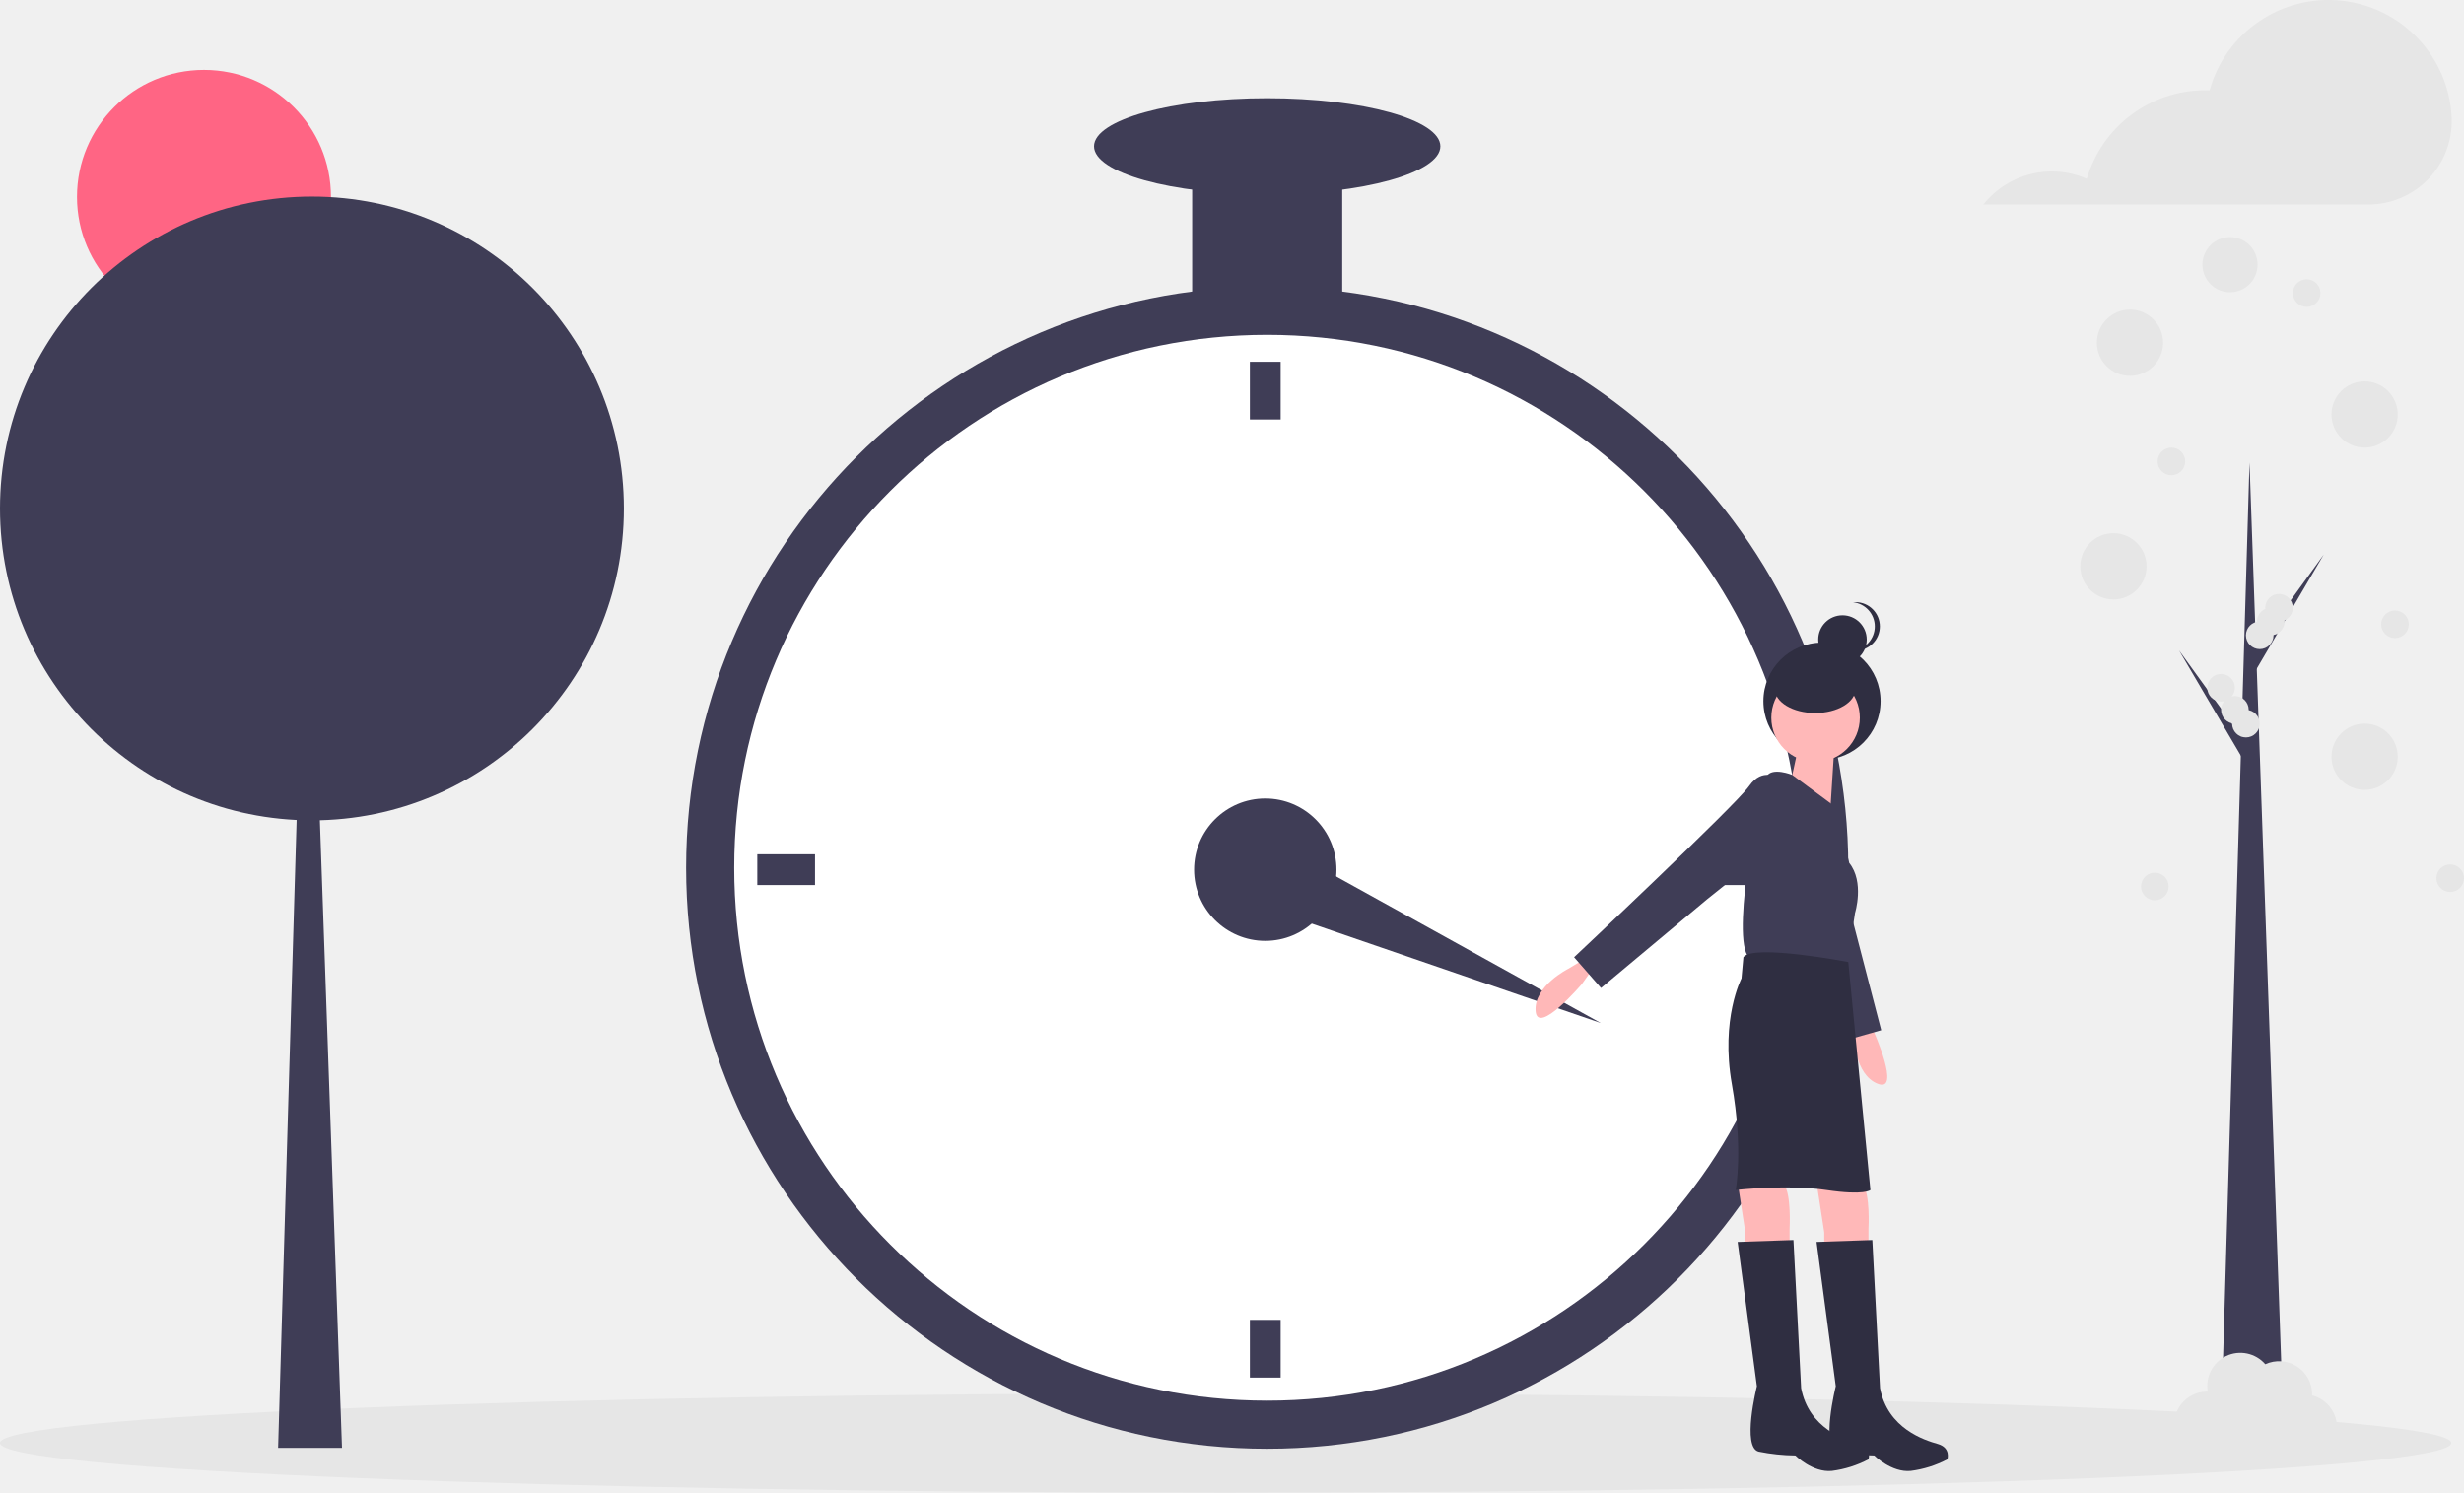
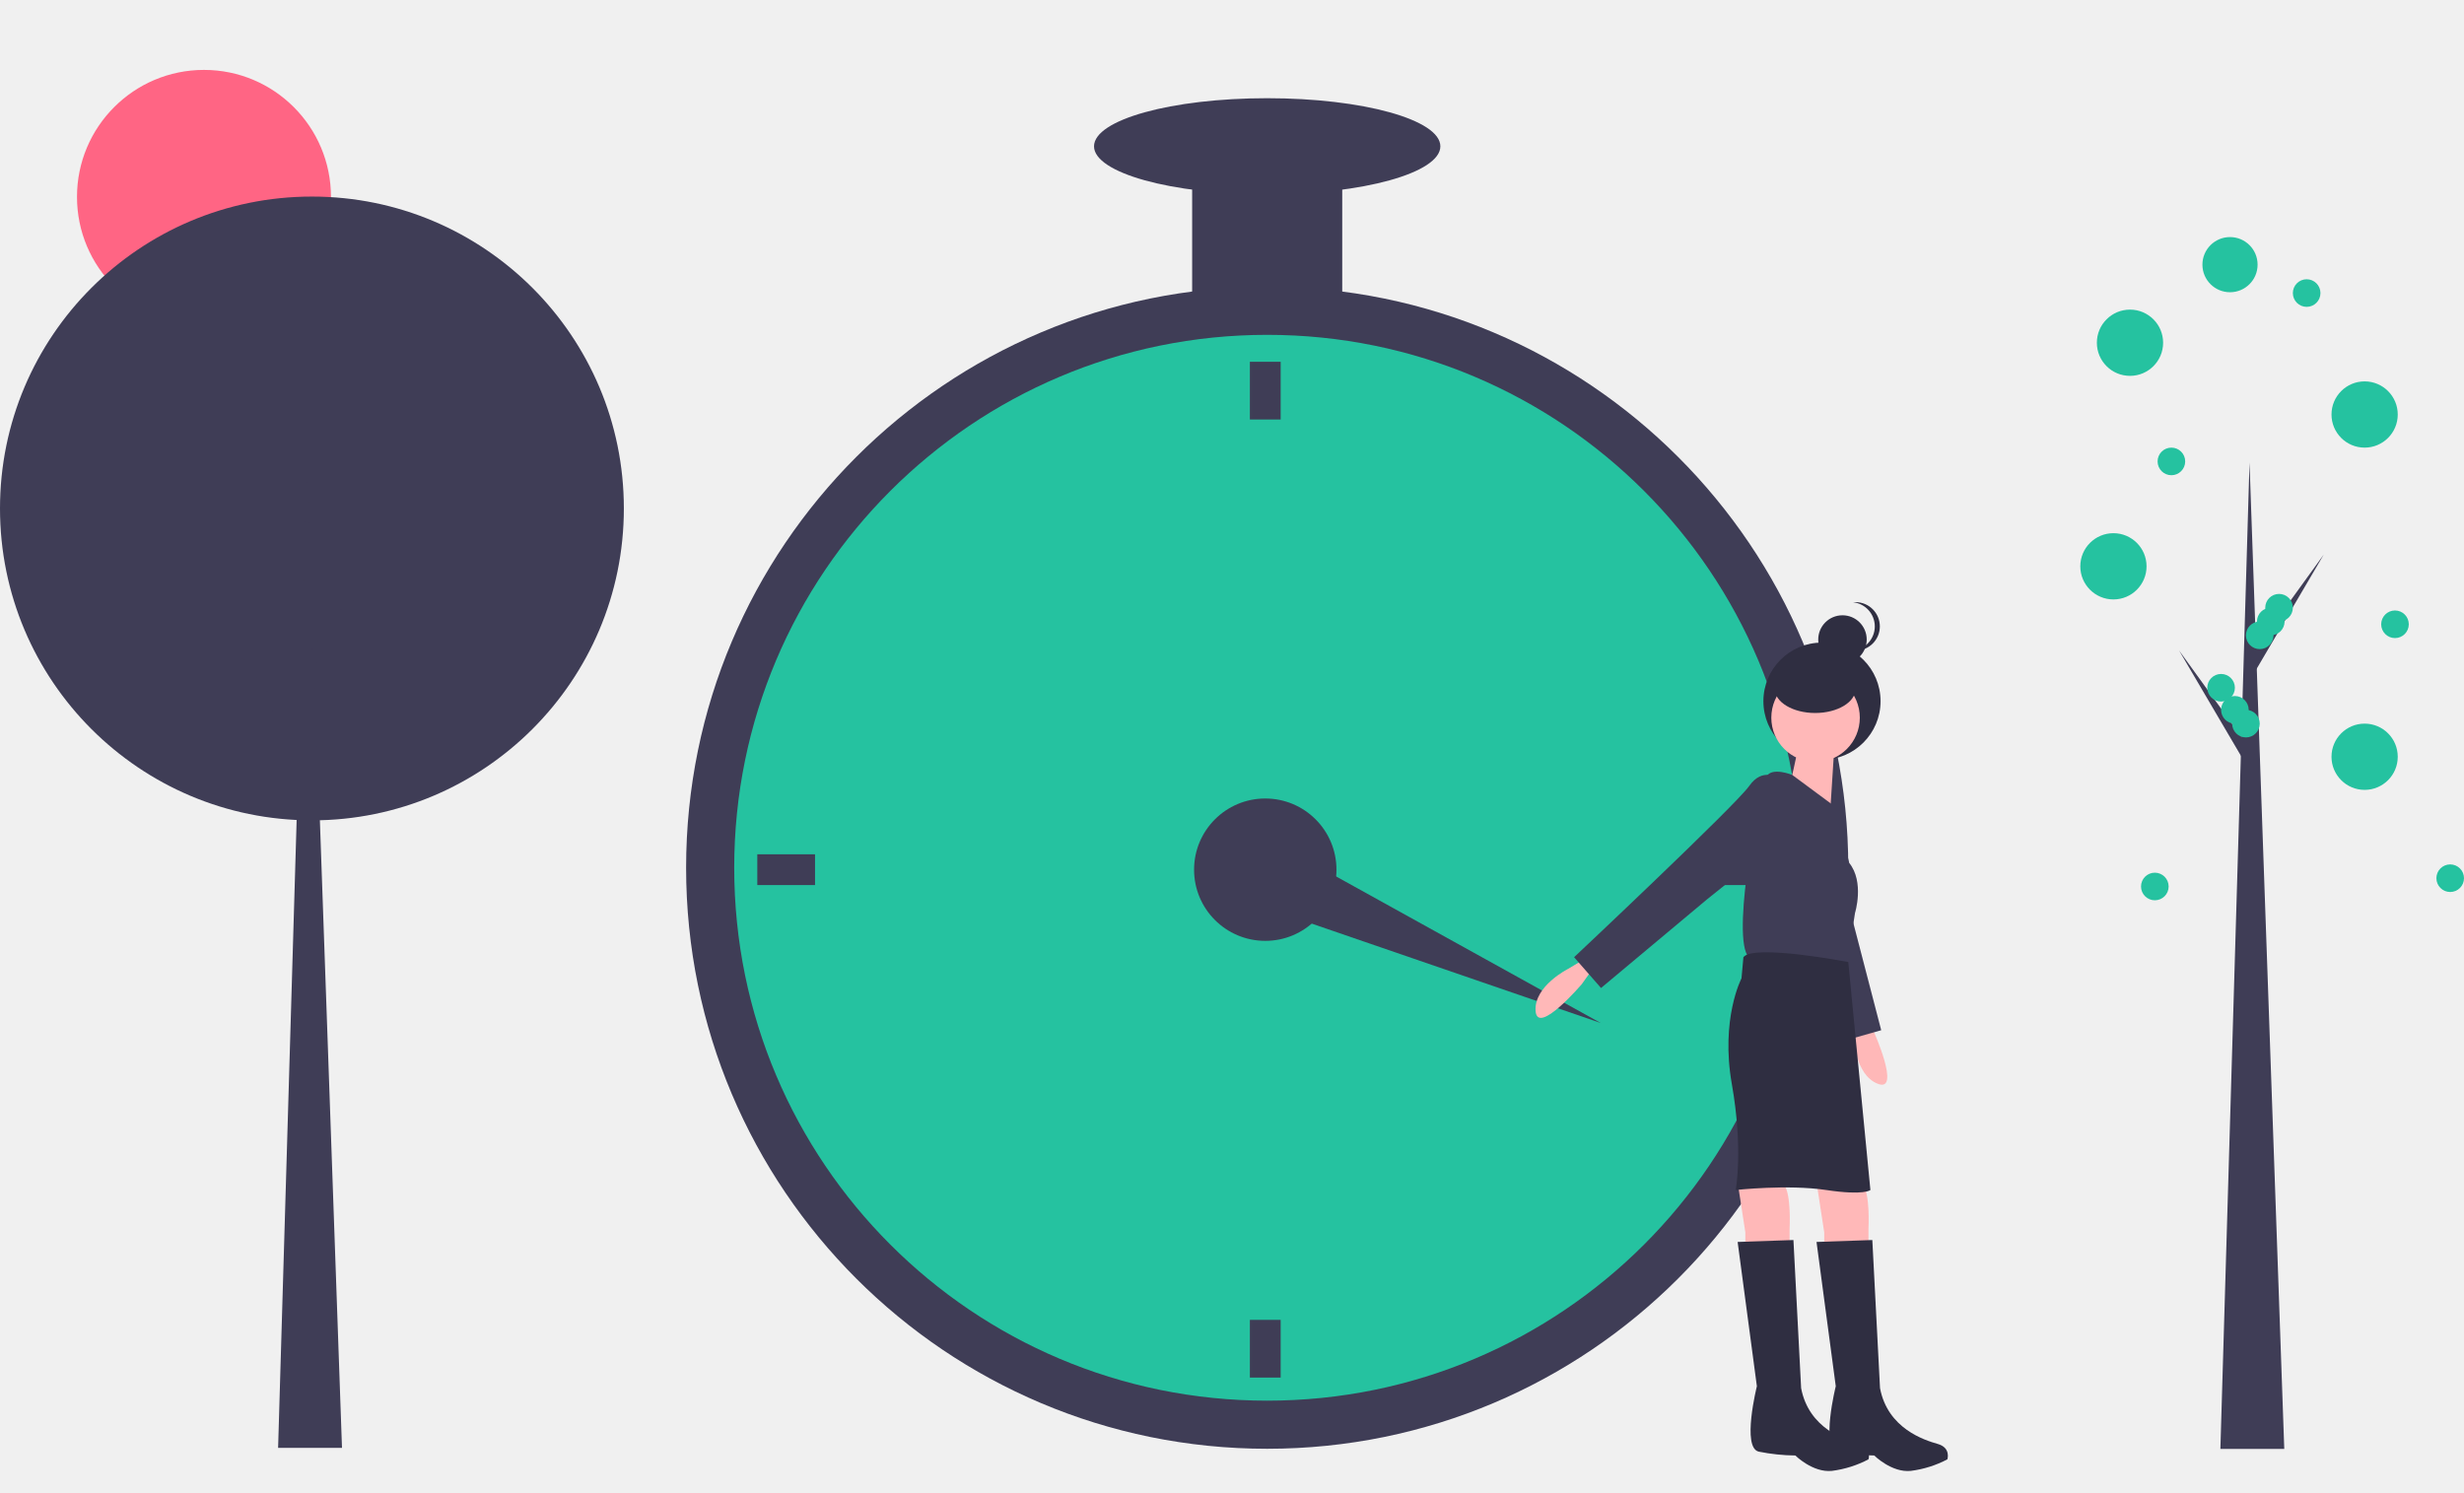
<svg xmlns="http://www.w3.org/2000/svg" id="a115e649-e6de-4a08-abb2-c2a69b6ac895" data-name="Layer 1" width="892.614" height="540.802" viewBox="0 0 892.614 540.802">
  <circle cx="73.896" cy="71.33" r="46" fill="#ff6584" />
-   <ellipse cx="444.003" cy="522.802" rx="444.003" ry="18" fill="#e6e6e6" />
  <circle cx="113" cy="184.219" r="113" fill="#3f3d56" />
  <polygon points="123.892 524.581 100.747 524.581 111.298 167.201 123.892 524.581" fill="#3f3d56" />
  <polygon points="113.34 234.933 138.187 200.557 113 243.442 110.277 238.677 113.34 234.933" fill="#3f3d56" />
  <polygon points="110.617 269.65 85.771 235.274 110.958 278.159 113.681 273.394 110.617 269.65" fill="#3f3d56" />
  <polygon points="827.505 524.957 804.361 524.957 814.912 167.577 827.505 524.957" fill="#3f3d56" />
  <polygon points="816.954 235.309 841.801 200.933 816.614 243.818 813.891 239.053 816.954 235.309" fill="#3f3d56" />
  <polygon points="814.231 270.026 789.385 235.65 814.572 278.535 817.295 273.77 814.231 270.026" fill="#3f3d56" />
  <circle cx="459.056" cy="314.393" r="210.504" fill="#3f3d56" />
-   <circle cx="459.056" cy="314.393" r="193.078" fill="#fff" />
+   <circle cx="459.056" cy="314.393" r="193.078" fill="#25c2a0" />
  <circle cx="458.359" cy="315.09" r="25.79" fill="#3f3d56" />
  <rect x="452.782" y="131.074" width="11.153" height="20.911" fill="#3f3d56" />
  <rect x="452.782" y="478.196" width="11.153" height="20.911" fill="#3f3d56" />
  <rect x="432.914" y="484.234" width="11.153" height="20.911" transform="translate(779.487 -123.4004) rotate(90)" fill="#3f3d56" />
  <rect x="780.036" y="484.234" width="11.153" height="20.911" transform="translate(1126.609 -470.5222) rotate(90)" fill="#3f3d56" />
  <polygon points="450.924 326.286 460.455 304.493 579.88 370.635 450.924 326.286" fill="#3f3d56" />
  <rect x="431.871" y="53.006" width="54.368" height="62.733" fill="#3f3d56" />
  <ellipse cx="459.056" cy="53.006" rx="62.733" ry="17.426" fill="#3f3d56" />
  <path d="M730.198,531.283l-3.485,4.879s-16.032,18.82-16.729,9.758,11.85-15.335,11.85-15.335l6.97-4.182Z" transform="translate(-153.693 -179.599)" fill="#ffb8b8" />
  <path d="M829.418,547.745l2.918,5.238s10.148,22.544,1.66,19.296-8.788-17.272-8.788-17.272l-.797-8.09Z" transform="translate(-153.693 -179.599)" fill="#ffb8b8" />
  <circle cx="660.033" cy="254.042" r="21.224" fill="#2f2e41" />
  <path d="M811.751,607.957l2.788,18.123V631.656h16.032V624.686s.697-12.547-2.091-16.032S811.751,607.957,811.751,607.957Z" transform="translate(-153.693 -179.599)" fill="#ffb8b8" />
  <path d="M783.173,607.957l2.788,18.123V631.656h16.032V624.686s.697-12.547-2.091-16.032S783.173,607.957,783.173,607.957Z" transform="translate(-153.693 -179.599)" fill="#ffb8b8" />
  <path d="M793.961,462.384s-6.166,3.25-1.955,10.643,28.922,83.877,28.922,83.877l14.256-4.047-12.572-48.371-7.199-30.402Z" transform="translate(-153.693 -179.599)" fill="#3f3d56" />
  <circle cx="657.71" cy="260.025" r="16.032" fill="#ffb8b8" />
  <path d="M818.722,442.063l-2.091,32.76L801.993,464.368s4.879-19.517,3.485-20.911Z" transform="translate(-153.693 -179.599)" fill="#ffb8b8" />
  <path d="M818.722,472.036l-15.769-11.677s-7.233-2.961-9.324.525-12.547,55.066-6.97,64.824c0,0,29.972,6.273,36.246,2.788l2.788-18.123s3.485-11.153-2.091-18.123Z" transform="translate(-153.693 -179.599)" fill="#3f3d56" />
  <path d="M797.811,461.58s-5.576-4.182-10.455,2.788-63.43,62.036-63.43,62.036l9.758,11.153,38.337-32.063,24.396-19.517Z" transform="translate(-153.693 -179.599)" fill="#3f3d56" />
  <path d="M823.252,528.147s-34.503-6.622-37.988-1.743l-.697,7.667s-7.667,14.638-3.485,38.337,1.394,38.337,1.394,38.337,18.82-2.091,32.76,0,16.032,0,16.032,0Z" transform="translate(-153.693 -179.599)" fill="#2f2e41" />
  <path d="M831.965,628.868l-20.214.697,6.97,52.277s-5.576,22.305.697,23.699a70.713,70.713,0,0,0,13.244,1.394s6.273,6.273,13.244,5.576a39.034,39.034,0,0,0,13.244-4.182s1.394-4.182-3.485-5.576-18.123-5.576-20.911-20.214Z" transform="translate(-153.693 -179.599)" fill="#2f2e41" />
  <path d="M803.387,628.868l-20.214.697,6.97,52.277s-5.576,22.305.697,23.699a70.713,70.713,0,0,0,13.244,1.394s6.273,6.273,13.244,5.576a39.034,39.034,0,0,0,13.244-4.182s1.394-4.182-3.485-5.576S808.963,697.177,806.175,682.539Z" transform="translate(-153.693 -179.599)" fill="#2f2e41" />
  <circle cx="667.458" cy="231.704" r="8.782" fill="#2f2e41" />
  <path d="M832.861,406.546a8.783,8.783,0,0,0-7.868-8.735,8.881,8.881,0,0,1,.915-.047,8.782,8.782,0,0,1,0,17.565,8.881,8.881,0,0,1-.915-.047A8.783,8.783,0,0,0,832.861,406.546Z" transform="translate(-153.693 -179.599)" fill="#2f2e41" />
  <ellipse cx="657.565" cy="249.542" rx="14.637" ry="8.782" fill="#2f2e41" />
-   <path d="M1041.813,221.75a44.677,44.677,0,0,0-87.657-9.419c-.541-.019-1.082-.041-1.628-.041a44.688,44.688,0,0,0-42.867,32.089,31.574,31.574,0,0,0-37.465,9.319h139.362a30.22,30.22,0,0,0,30.286-31.289Q1041.831,222.08,1041.813,221.75Z" transform="translate(-153.693 -179.599)" fill="#e6e6e6" />
-   <circle cx="771.614" cy="124.178" r="12" fill="#e6e6e6" />
-   <circle cx="807.847" cy="95.886" r="9.992" fill="#e6e6e6" />
-   <circle cx="856.614" cy="150.178" r="12" fill="#e6e6e6" />
-   <circle cx="765.614" cy="205.178" r="12" fill="#e6e6e6" />
-   <circle cx="856.614" cy="274.178" r="12" fill="#e6e6e6" />
-   <path d="M991.287,685.165c.004-.13.02-.257.02-.388a11.982,11.982,0,0,0-16.987-10.905,11.968,11.968,0,0,0-20.832,9.914c-.061-.001-.12-.009-.181-.009a12,12,0,1,0,7.334,21.483,11.994,11.994,0,0,0,20.622,1.217,11.99,11.99,0,1,0,10.024-21.312Z" transform="translate(-153.693 -179.599)" fill="#e6e6e6" />
-   <circle cx="867.614" cy="226.178" r="5" fill="#e6e6e6" />
-   <circle cx="835.614" cy="106.178" r="5" fill="#e6e6e6" />
-   <circle cx="818.614" cy="230.178" r="5" fill="#e6e6e6" />
-   <circle cx="822.614" cy="225.178" r="5" fill="#e6e6e6" />
-   <circle cx="825.614" cy="220.178" r="5" fill="#e6e6e6" />
-   <circle cx="813.614" cy="262.178" r="5" fill="#e6e6e6" />
-   <circle cx="887.614" cy="318.178" r="5" fill="#e6e6e6" />
-   <circle cx="780.614" cy="321.178" r="5" fill="#e6e6e6" />
-   <circle cx="786.614" cy="167.178" r="5" fill="#e6e6e6" />
-   <circle cx="809.614" cy="257.178" r="5" fill="#e6e6e6" />
-   <circle cx="804.614" cy="249.178" r="5" fill="#e6e6e6" />
+   <circle cx="771.614" cy="124.178" r="12" fill="#25c2a0" />
+   <circle cx="807.847" cy="95.886" r="9.992" fill="#25c2a0" />
+   <circle cx="856.614" cy="150.178" r="12" fill="#25c2a0" />
+   <circle cx="765.614" cy="205.178" r="12" fill="#25c2a0" />
+   <circle cx="856.614" cy="274.178" r="12" fill="#25c2a0" />
+   <circle cx="867.614" cy="226.178" r="5" fill="#25c2a0" />
+   <circle cx="835.614" cy="106.178" r="5" fill="#25c2a0" />
+   <circle cx="818.614" cy="230.178" r="5" fill="#25c2a0" />
+   <circle cx="822.614" cy="225.178" r="5" fill="#25c2a0" />
+   <circle cx="825.614" cy="220.178" r="5" fill="#25c2a0" />
+   <circle cx="813.614" cy="262.178" r="5" fill="#25c2a0" />
+   <circle cx="887.614" cy="318.178" r="5" fill="#25c2a0" />
+   <circle cx="780.614" cy="321.178" r="5" fill="#25c2a0" />
+   <circle cx="786.614" cy="167.178" r="5" fill="#25c2a0" />
+   <circle cx="809.614" cy="257.178" r="5" fill="#25c2a0" />
+   <circle cx="804.614" cy="249.178" r="5" fill="#25c2a0" />
</svg>
